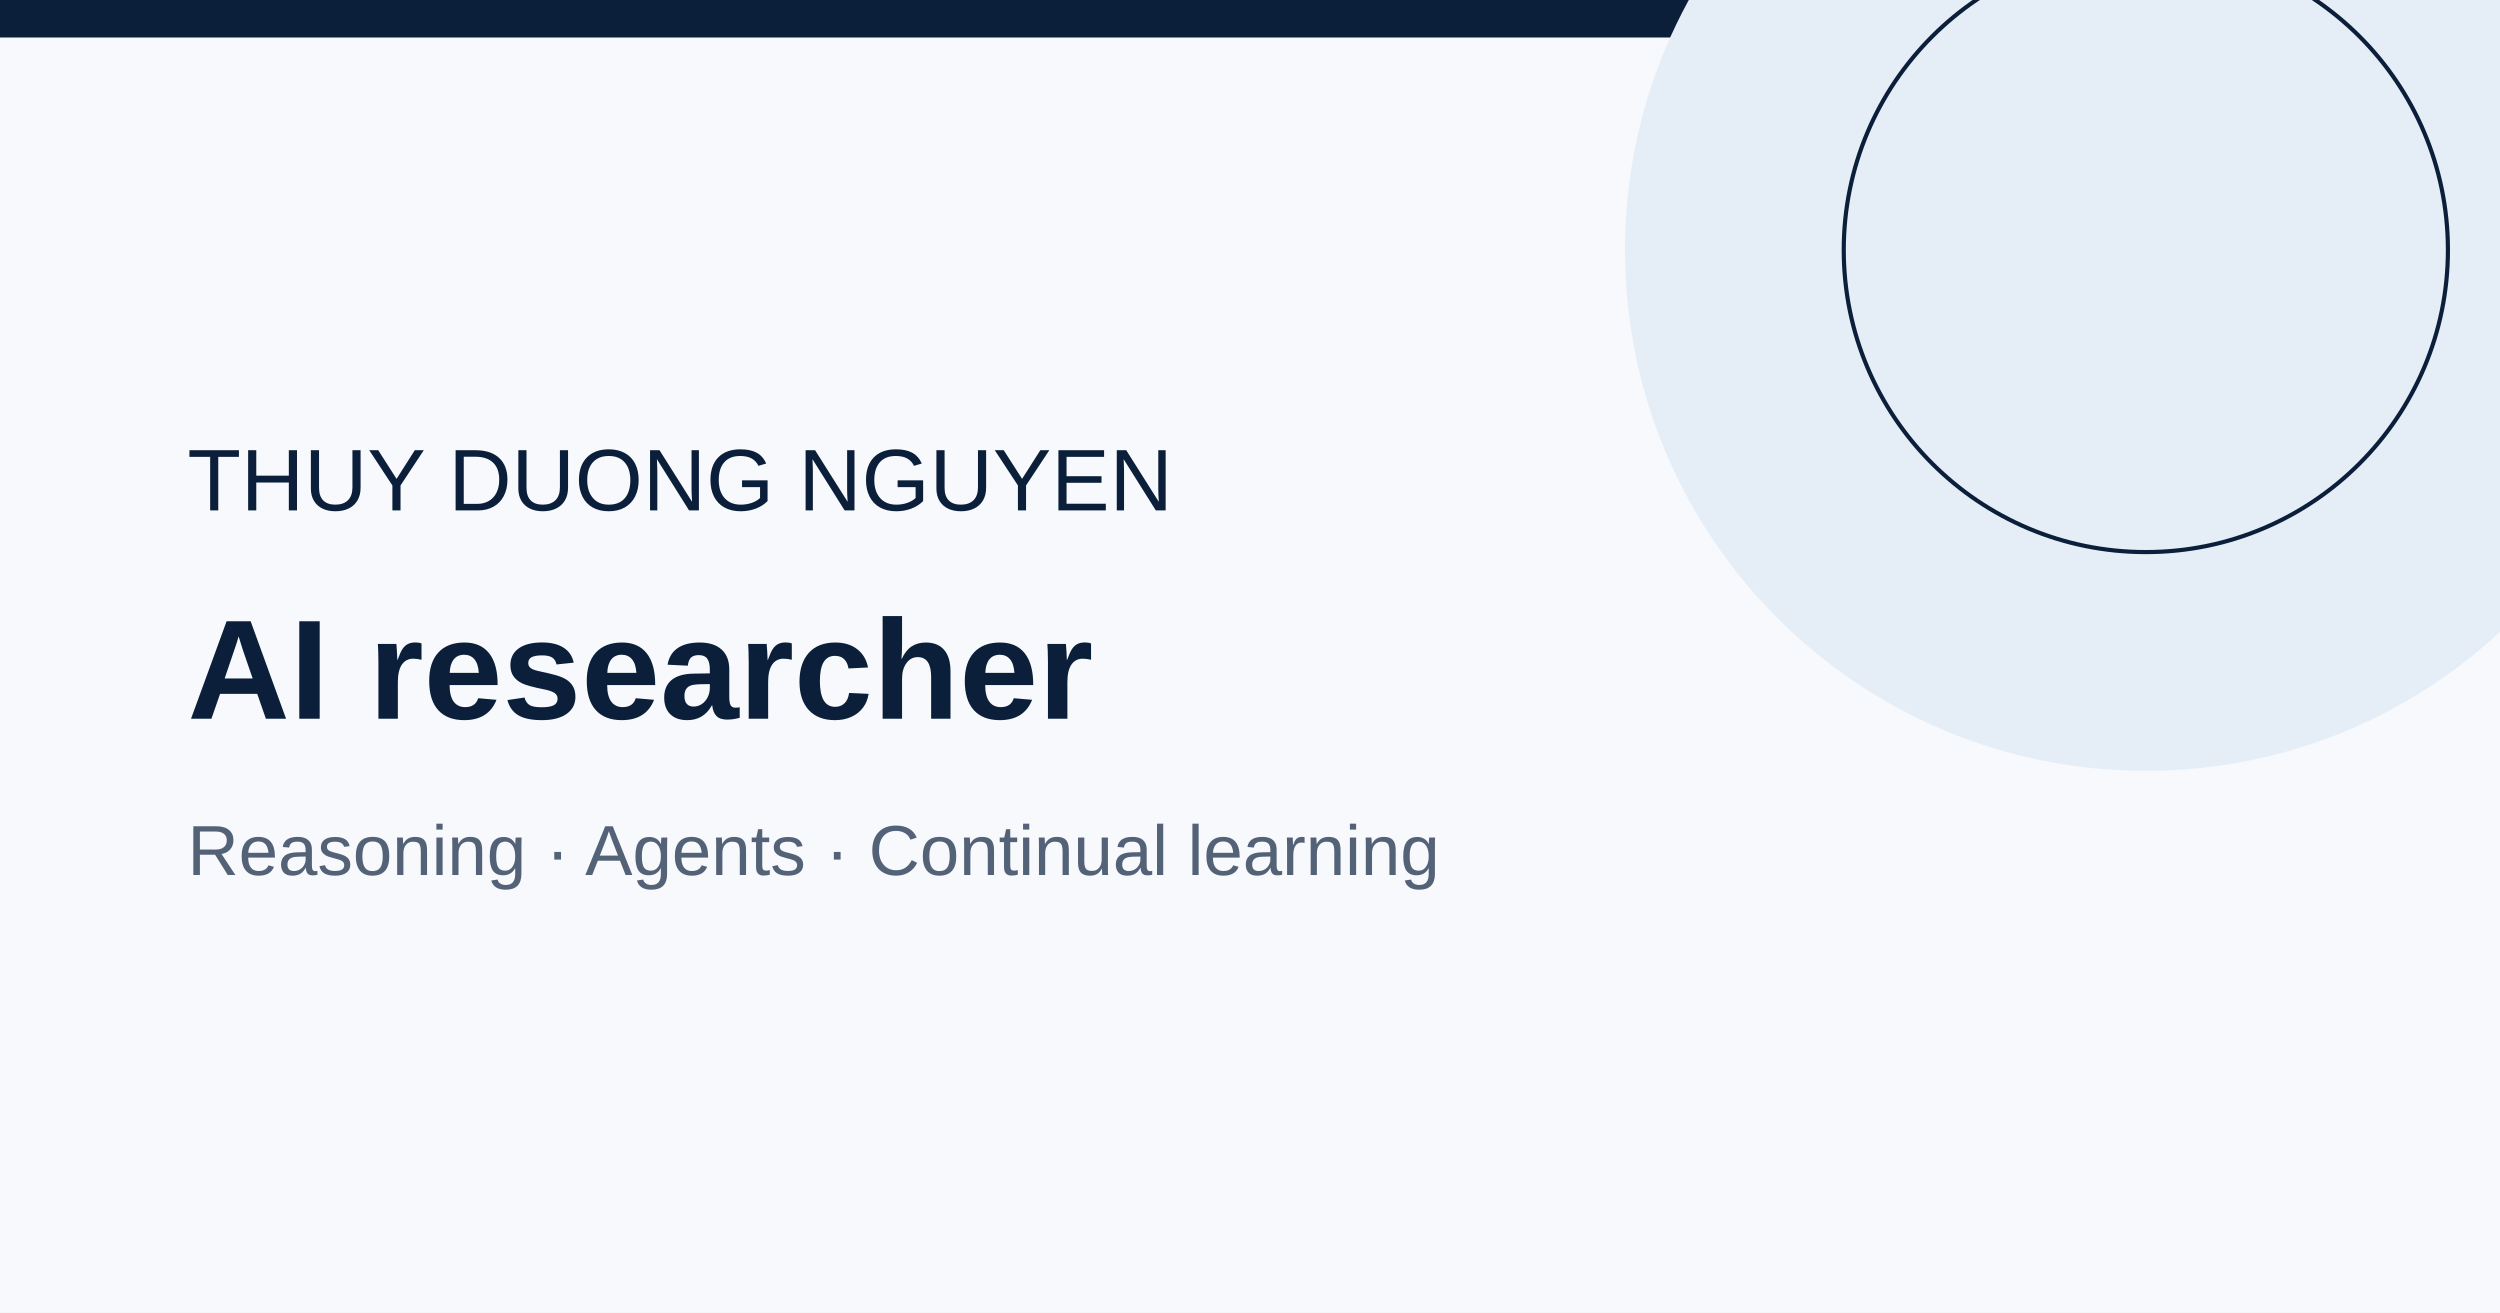
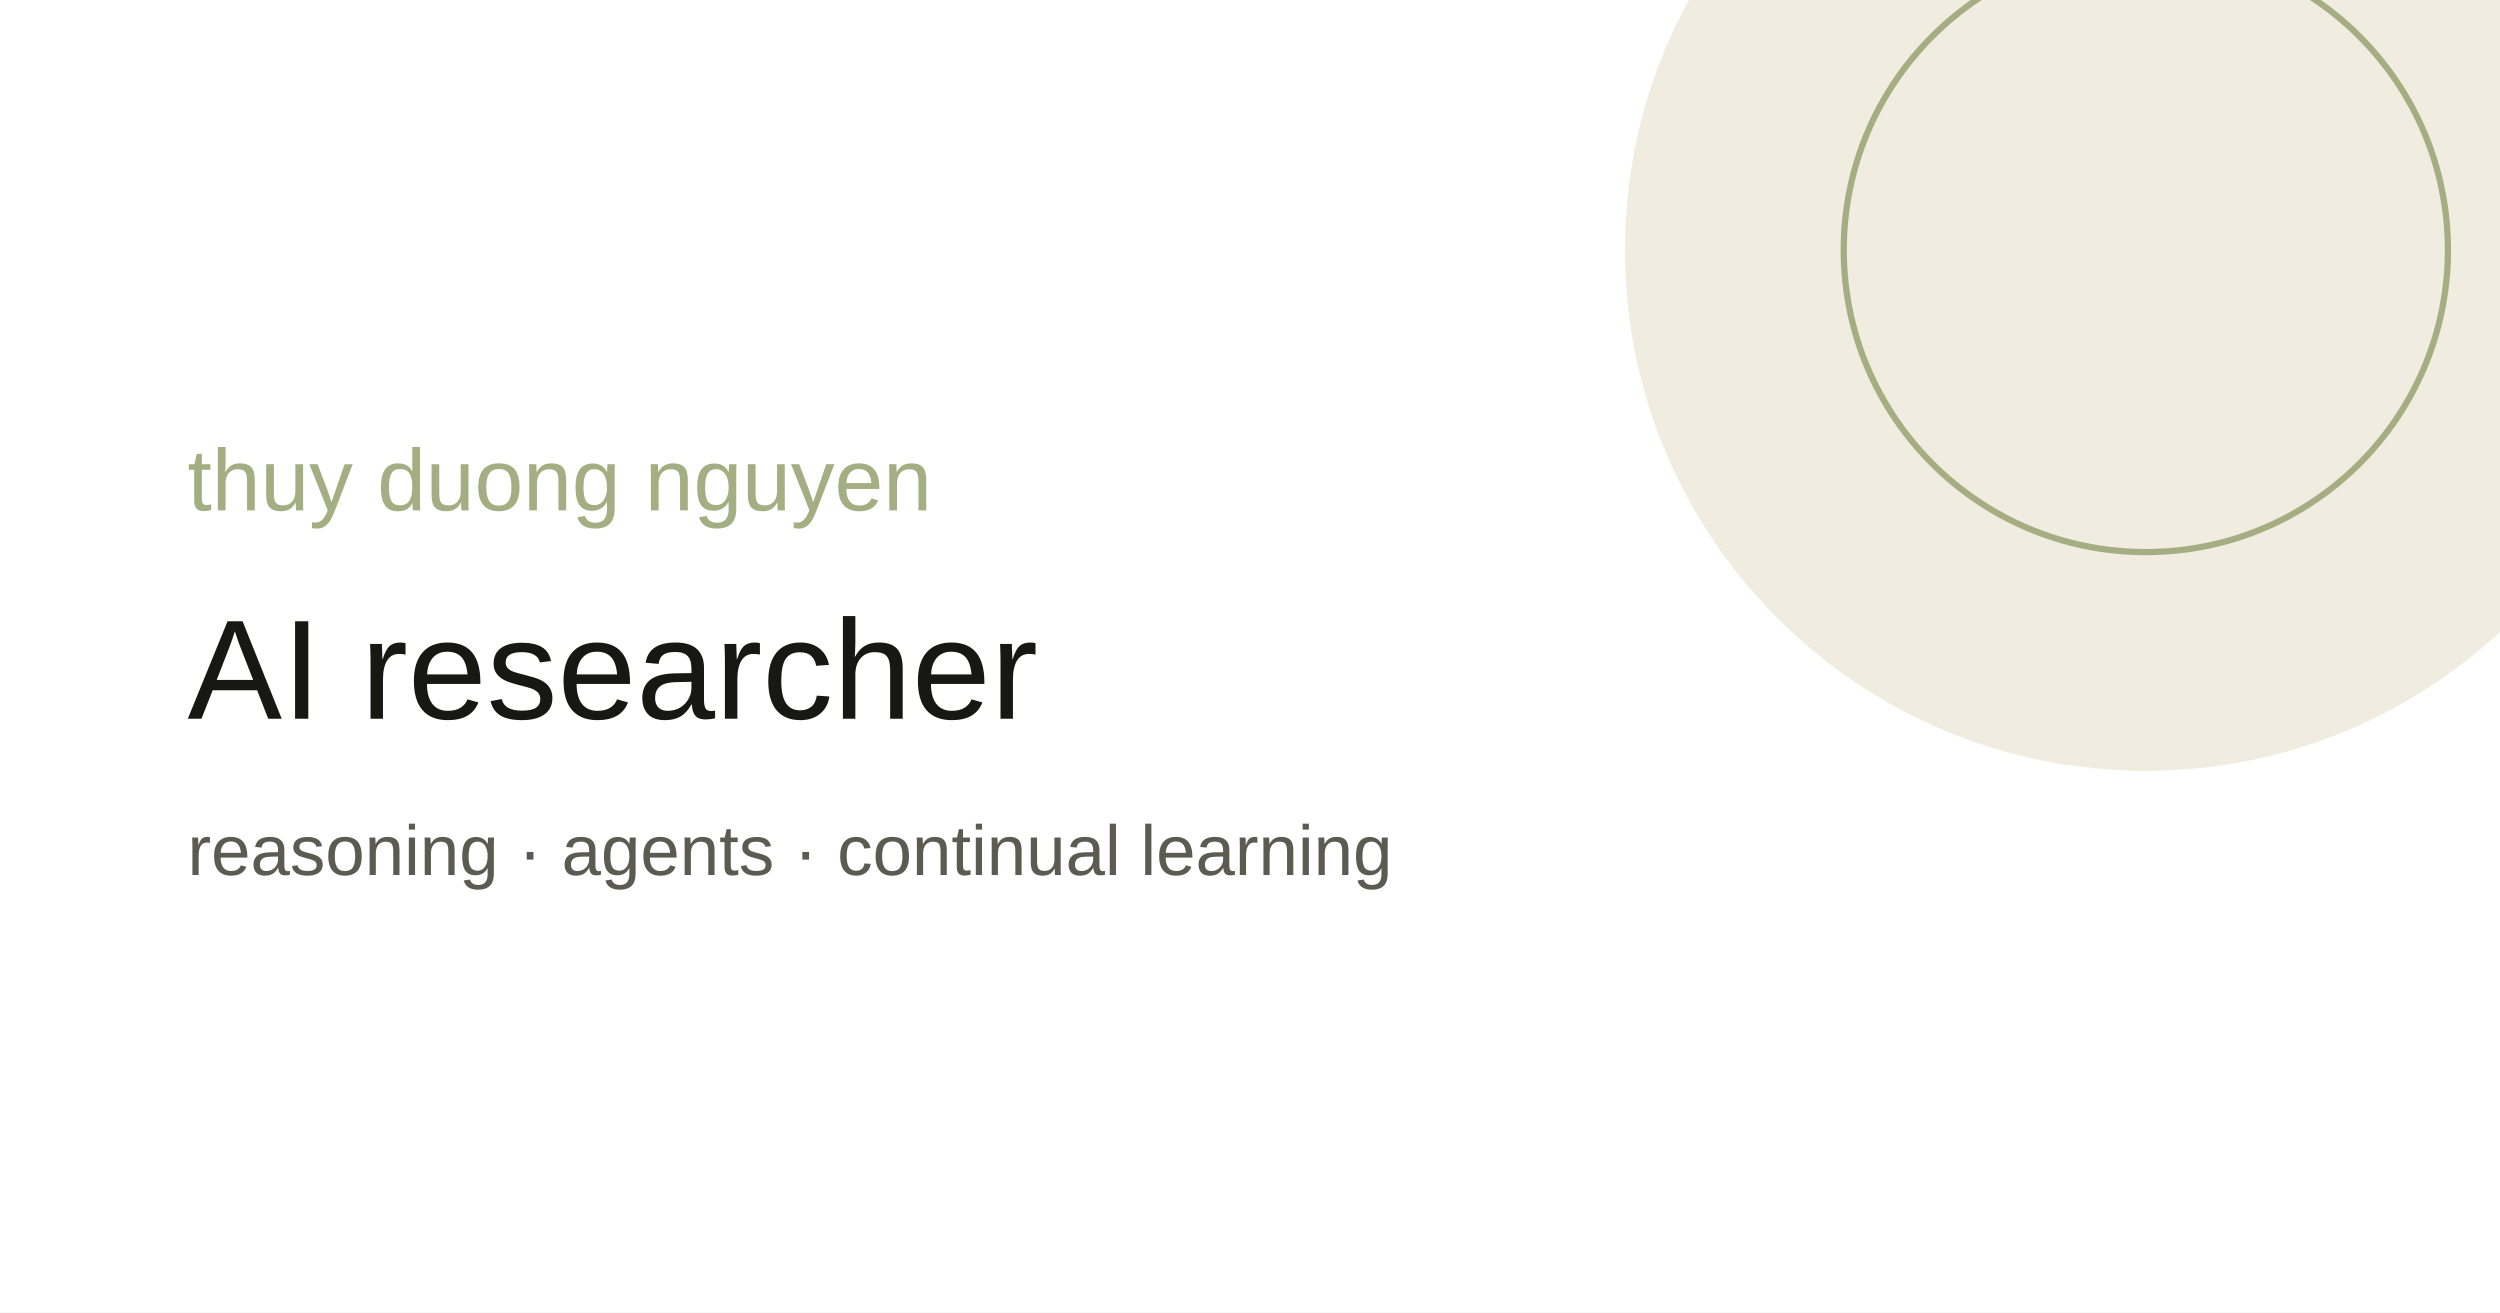
<svg xmlns="http://www.w3.org/2000/svg" viewBox="0 0 1200 630">
-   <rect width="1200" height="630" fill="#f7f9fc" />
-   <path d="M0 0h1200v18H0z" fill="#0b1f3a" />
-   <circle cx="1030" cy="120" r="250" fill="#e5eef7" />
-   <circle cx="1030" cy="120" r="145" fill="none" stroke="#0b1f3a" stroke-width="2" />
-   <text x="90" y="245" fill="#0b1f3a" font-family="Arial, sans-serif" font-size="42">THUY DUONG NGUYEN</text>
-   <text x="90" y="345" fill="#0b1f3a" font-family="Arial, sans-serif" font-size="68" font-weight="600">AI researcher</text>
-   <text x="90" y="420" fill="#536277" font-family="Arial, sans-serif" font-size="34">Reasoning · Agents · Continual learning</text>
+   <rect width="1200" height="630" fill="#ffffff" />
+   <circle cx="1030" cy="120" r="250" fill="#f0ecdF" />
+   <circle cx="1030" cy="120" r="145" fill="none" stroke="#a5ae82" stroke-width="3" />
+   <text x="90" y="245" fill="#a5ae82" font-family="Arial, sans-serif" font-size="42">thuy duong nguyen</text>
+   <text x="90" y="345" fill="#171713" font-family="Arial, sans-serif" font-size="68">AI researcher</text>
+   <text x="90" y="420" fill="#5b5b52" font-family="Arial, sans-serif" font-size="34">reasoning · agents · continual learning</text>
</svg>
